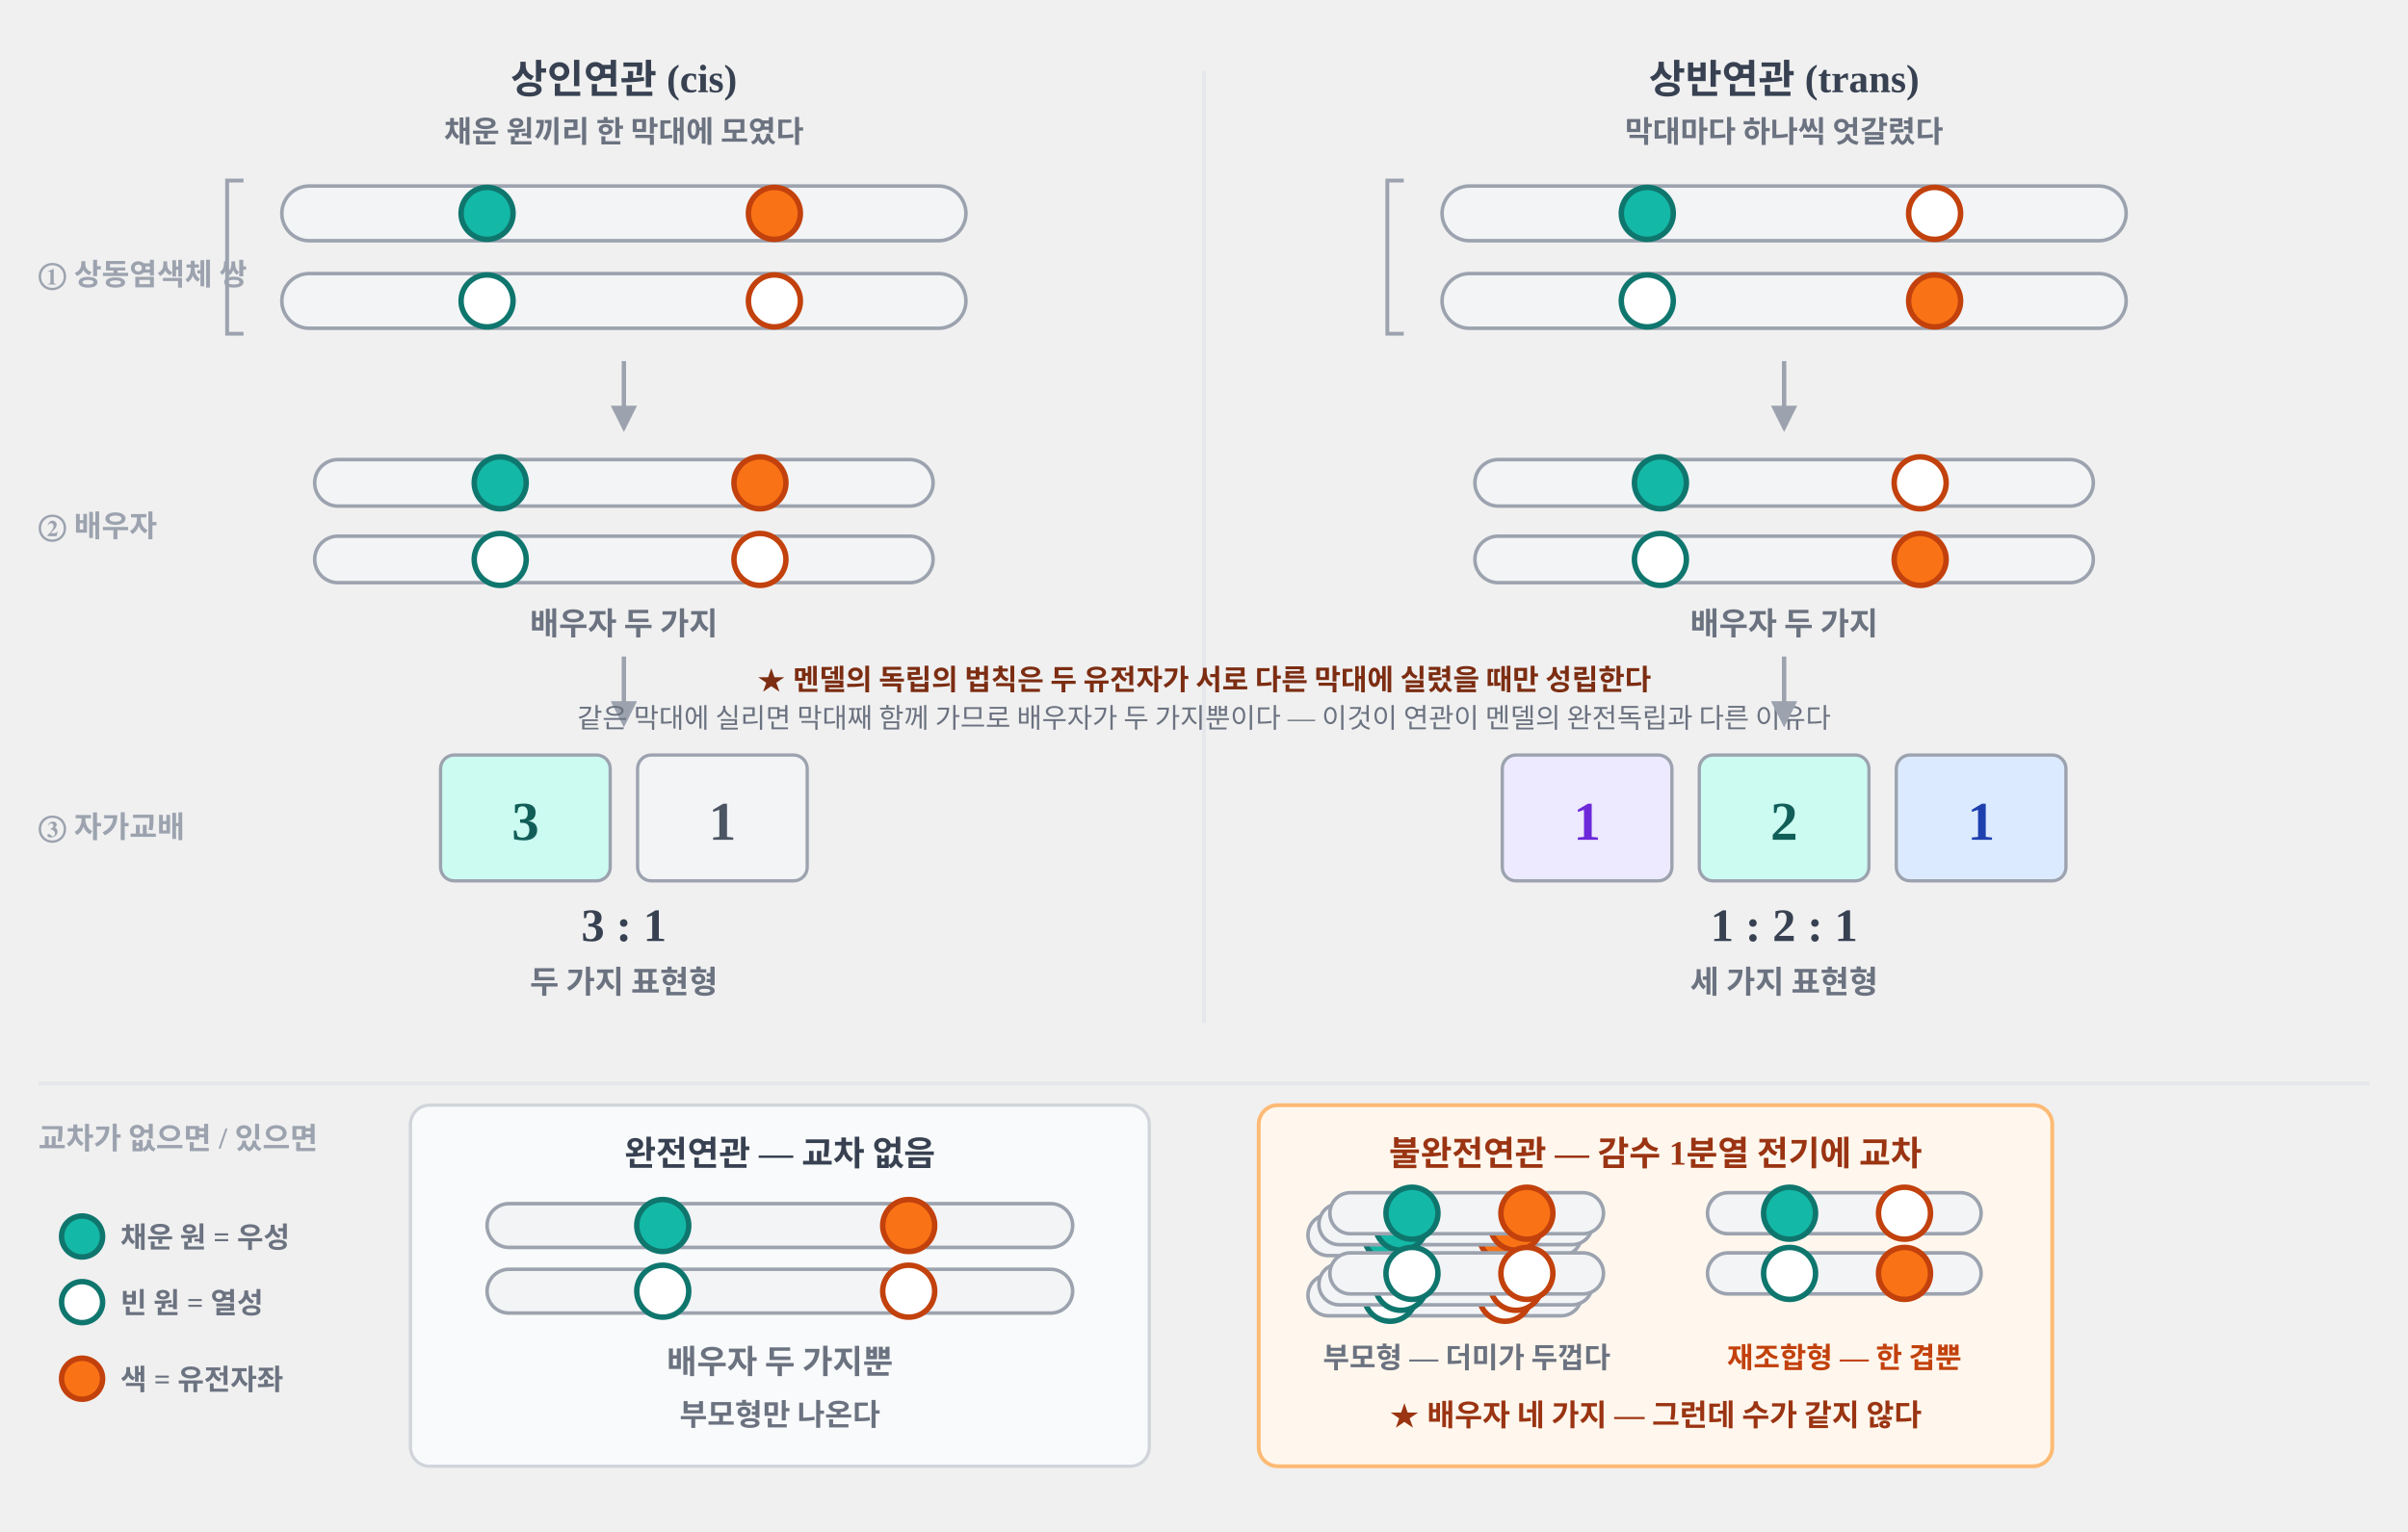
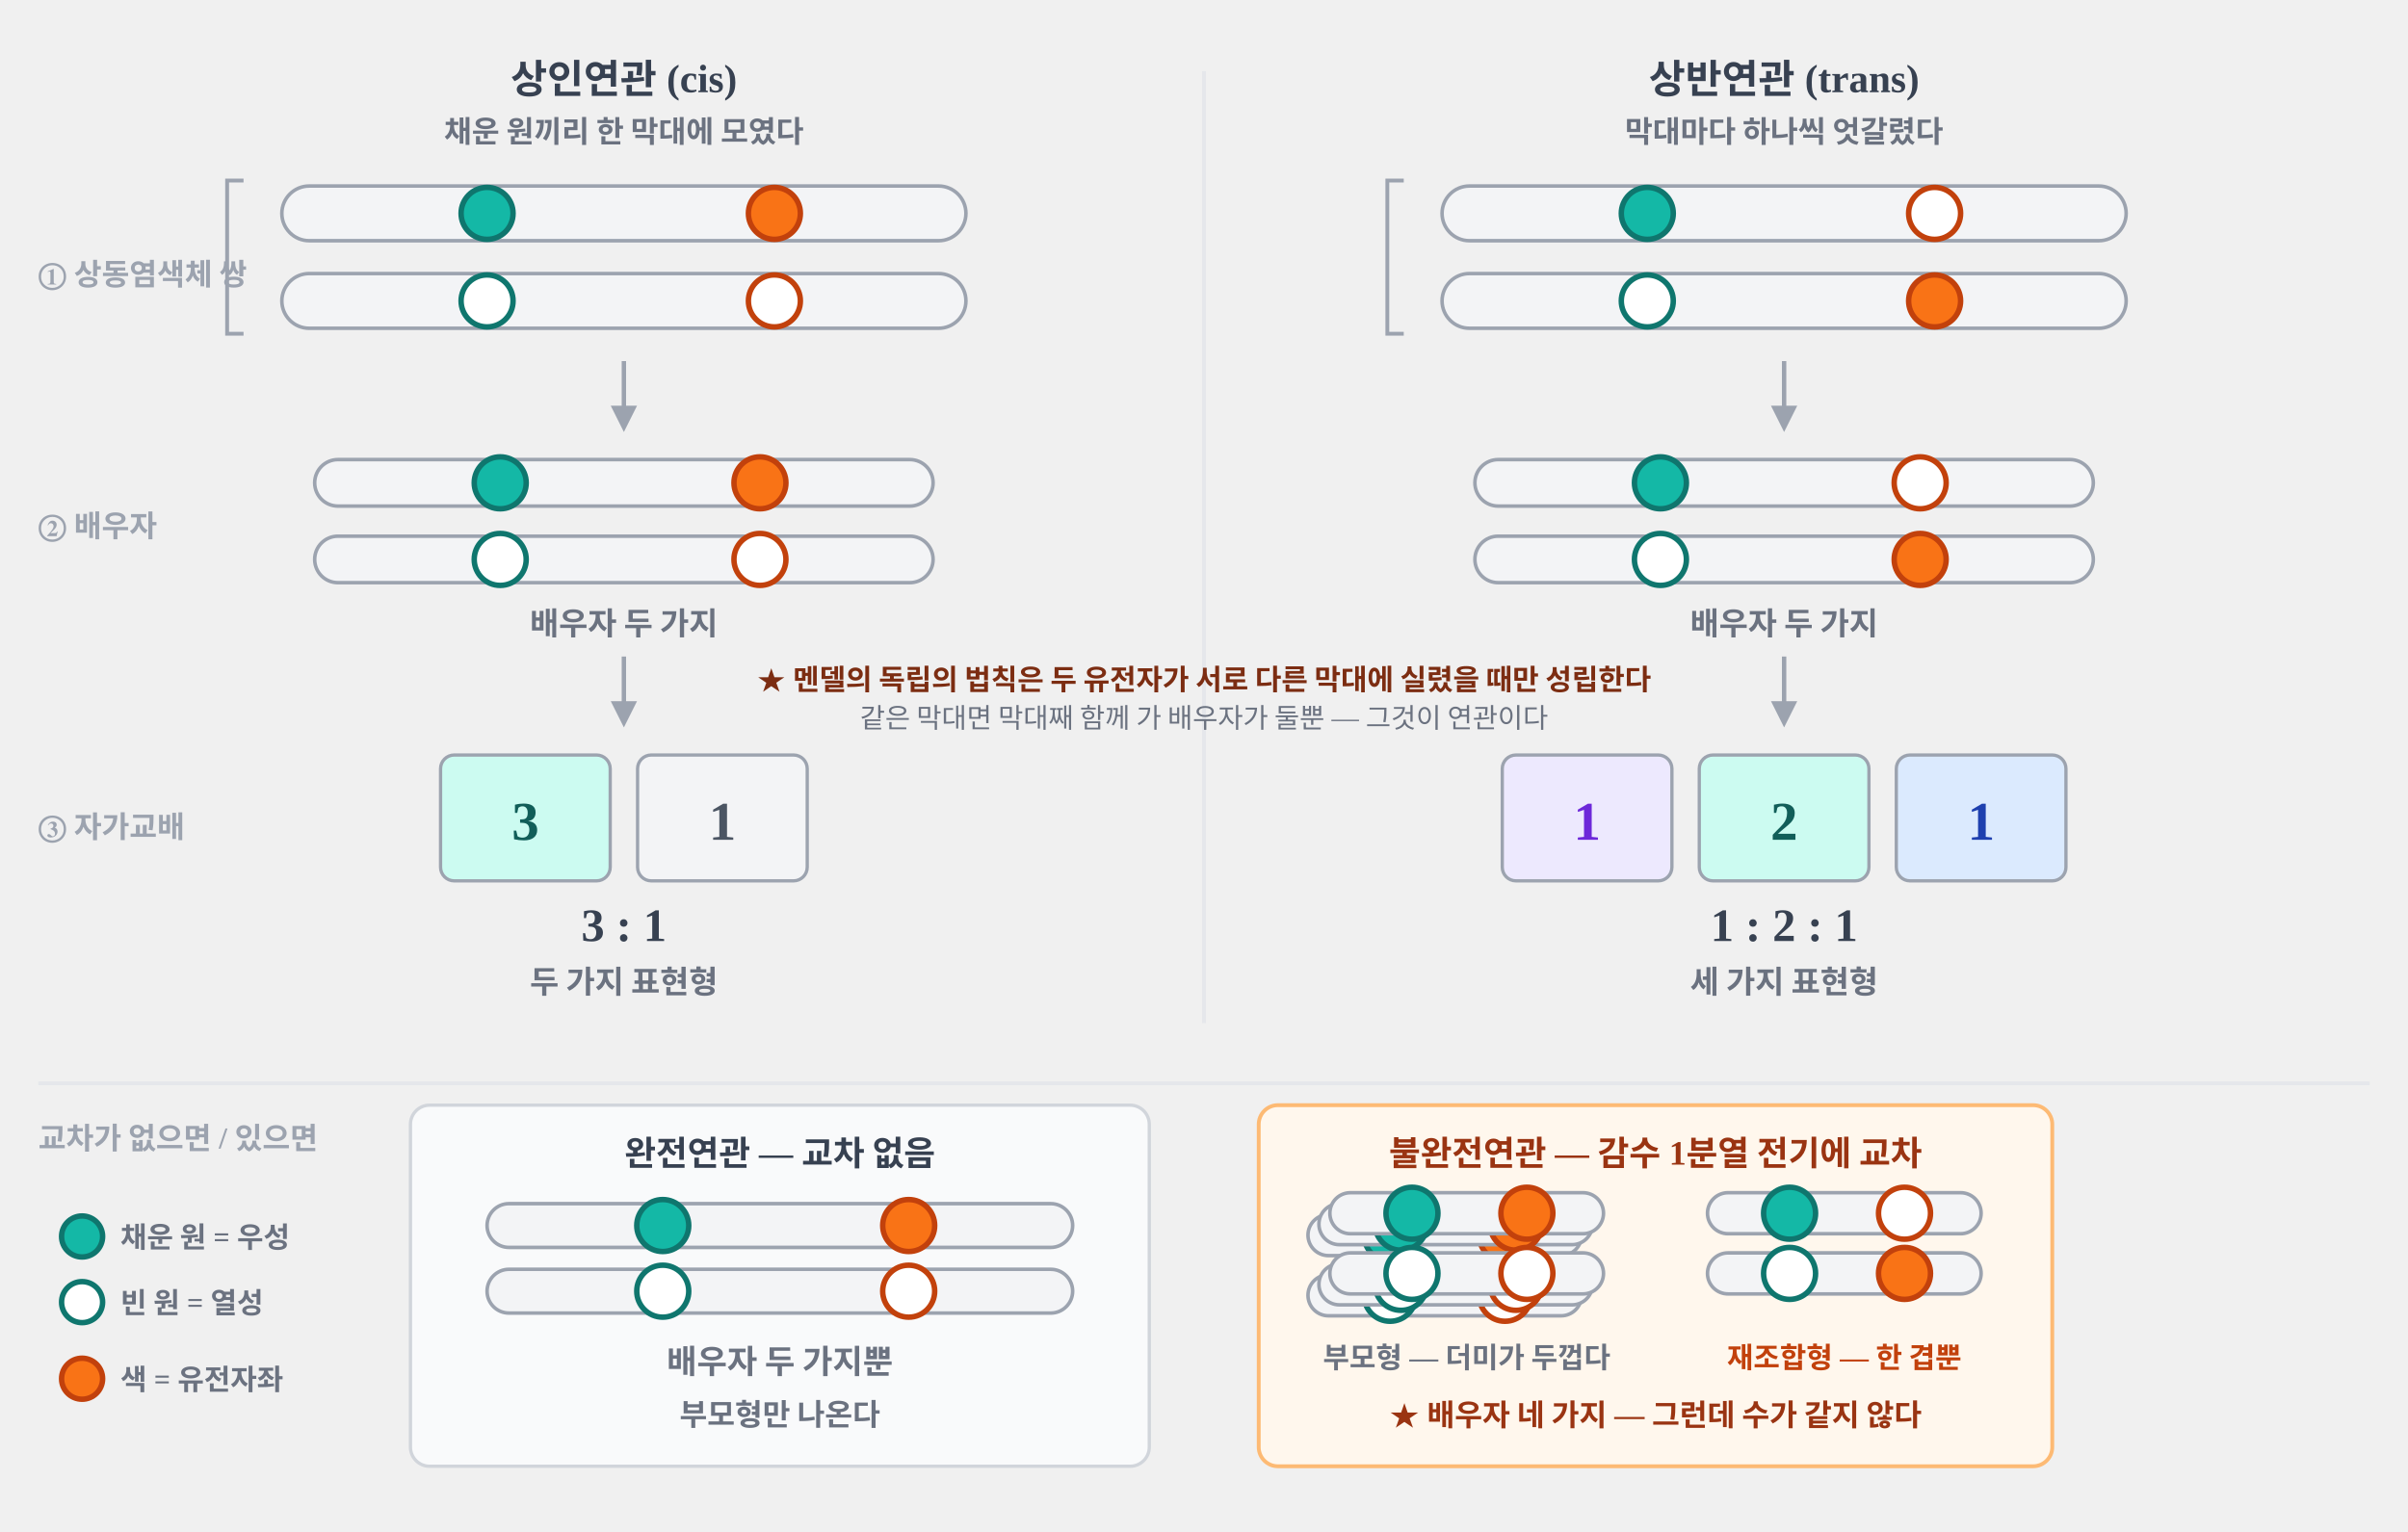
<svg viewBox="0 0 880 560" role="img" aria-labelledby="td5 dd5">
  <defs>
    <marker id="ar" viewBox="0 0 10 10" refX="8" refY="5" markerWidth="6" markerHeight="6" orient="auto">
      <path d="M0 0 L10 5 L0 10 z" fill="#9CA3AF" />
    </marker>
  </defs>
  <text x="228" y="34" text-anchor="middle" font-size="14.5" font-weight="700" fill="#374151">상인연관 (cis)</text>
  <text x="228" y="52" text-anchor="middle" font-size="11" font-weight="700" fill="#6B7280">채운 원끼리 한 막대에 모였다</text>
  <text x="652" y="34" text-anchor="middle" font-size="14.5" font-weight="700" fill="#374151">상반연관 (trans)</text>
  <text x="652" y="52" text-anchor="middle" font-size="11" font-weight="700" fill="#6B7280">막대마다 하나씩 엇갈렸다</text>
  <line x1="440" y1="26" x2="440" y2="374" stroke="#E5E7EB" stroke-width="1.4" />
  <text x="14" y="104" text-anchor="start" font-size="11" font-weight="700" fill="#9CA3AF">① 상동염색체 쌍</text>
  <text x="14" y="196" text-anchor="start" font-size="11" font-weight="700" fill="#9CA3AF">② 배우자</text>
  <text x="14" y="306" text-anchor="start" font-size="11" font-weight="700" fill="#9CA3AF">③ 자가교배</text>
  <rect x="103" y="68" width="250" height="20" rx="10" fill="#F3F4F6" stroke="#9CA3AF" stroke-width="1.3" />
  <circle cx="178" cy="78" r="9.5" fill="#14B8A6" stroke="#0F766E" stroke-width="2" />
  <circle cx="283" cy="78" r="9.5" fill="#F97316" stroke="#C2410C" stroke-width="2" />
  <rect x="103" y="100" width="250" height="20" rx="10" fill="#F3F4F6" stroke="#9CA3AF" stroke-width="1.3" />
  <circle cx="178" cy="110" r="9.5" fill="#FFFFFF" stroke="#0F766E" stroke-width="2" />
  <circle cx="283" cy="110" r="9.5" fill="#FFFFFF" stroke="#C2410C" stroke-width="2" />
  <path d="M89 66 L83 66 L83 122 L89 122" fill="none" stroke="#9CA3AF" stroke-width="1.4" />
  <path d="M228 132 L228 156" stroke="#9CA3AF" stroke-width="1.6" fill="none" marker-end="url(#ar)" />
  <rect x="115" y="168" width="226" height="17" rx="8.5" fill="#F3F4F6" stroke="#9CA3AF" stroke-width="1.3" />
  <circle cx="182.8" cy="176.5" r="9.5" fill="#14B8A6" stroke="#0F766E" stroke-width="2" />
  <circle cx="277.72" cy="176.5" r="9.5" fill="#F97316" stroke="#C2410C" stroke-width="2" />
  <rect x="115" y="196" width="226" height="17" rx="8.5" fill="#F3F4F6" stroke="#9CA3AF" stroke-width="1.3" />
  <circle cx="182.8" cy="204.5" r="9.5" fill="#FFFFFF" stroke="#0F766E" stroke-width="2" />
  <circle cx="277.72" cy="204.5" r="9.5" fill="#FFFFFF" stroke="#C2410C" stroke-width="2" />
  <text x="228" y="232" text-anchor="middle" font-size="11.5" font-weight="700" fill="#6B7280">배우자 두 가지</text>
  <path d="M228 240 L228 264" stroke="#9CA3AF" stroke-width="1.6" fill="none" marker-end="url(#ar)" />
  <text x="440" y="252" text-anchor="middle" font-size="10.5" font-weight="700" fill="#7C2D12">★ 멘델의 독립의 법칙은 두 유전자가 서로 다른 막대에 실렸을 때만 성립한다</text>
-   <text x="440" y="266" text-anchor="middle" font-size="10" fill="#6B7280">같은 막대에 실리면 막대째 함께 가므로 배우자가 두 가지뿐이다 — 이것이 연관이 멘델의 완전독립과 다른 이유다</text>
+   <text x="440" y="266" text-anchor="middle" font-size="10" fill="#6B7280">같은 막대면 막대째 함께 가 배우자가 둘뿐 — 그것이 연관이다</text>
  <rect x="161" y="276" width="62" height="46" rx="5" fill="#CCFBF1" stroke="#9CA3AF" stroke-width="1.2" />
  <text x="192" y="307" text-anchor="middle" font-size="20" font-weight="700" fill="#115E59">3</text>
  <rect x="233" y="276" width="62" height="46" rx="5" fill="#F3F4F6" stroke="#9CA3AF" stroke-width="1.2" />
  <text x="264" y="307" text-anchor="middle" font-size="20" font-weight="700" fill="#4B5563">1</text>
  <text x="228" y="344" text-anchor="middle" font-size="17" font-weight="700" fill="#374151">3 : 1</text>
  <text x="228" y="363" text-anchor="middle" font-size="11.5" font-weight="700" fill="#6B7280">두 가지 표현형</text>
  <rect x="527" y="68" width="250" height="20" rx="10" fill="#F3F4F6" stroke="#9CA3AF" stroke-width="1.3" />
  <circle cx="602" cy="78" r="9.5" fill="#14B8A6" stroke="#0F766E" stroke-width="2" />
  <circle cx="707" cy="78" r="9.5" fill="#FFFFFF" stroke="#C2410C" stroke-width="2" />
  <rect x="527" y="100" width="250" height="20" rx="10" fill="#F3F4F6" stroke="#9CA3AF" stroke-width="1.3" />
  <circle cx="602" cy="110" r="9.5" fill="#FFFFFF" stroke="#0F766E" stroke-width="2" />
  <circle cx="707" cy="110" r="9.5" fill="#F97316" stroke="#C2410C" stroke-width="2" />
  <path d="M513 66 L507 66 L507 122 L513 122" fill="none" stroke="#9CA3AF" stroke-width="1.4" />
  <path d="M652 132 L652 156" stroke="#9CA3AF" stroke-width="1.6" fill="none" marker-end="url(#ar)" />
  <rect x="539" y="168" width="226" height="17" rx="8.5" fill="#F3F4F6" stroke="#9CA3AF" stroke-width="1.3" />
  <circle cx="606.8" cy="176.5" r="9.5" fill="#14B8A6" stroke="#0F766E" stroke-width="2" />
  <circle cx="701.72" cy="176.5" r="9.5" fill="#FFFFFF" stroke="#C2410C" stroke-width="2" />
  <rect x="539" y="196" width="226" height="17" rx="8.5" fill="#F3F4F6" stroke="#9CA3AF" stroke-width="1.3" />
  <circle cx="606.8" cy="204.5" r="9.5" fill="#FFFFFF" stroke="#0F766E" stroke-width="2" />
  <circle cx="701.72" cy="204.5" r="9.5" fill="#F97316" stroke="#C2410C" stroke-width="2" />
  <text x="652" y="232" text-anchor="middle" font-size="11.5" font-weight="700" fill="#6B7280">배우자 두 가지</text>
  <path d="M652 240 L652 264" stroke="#9CA3AF" stroke-width="1.6" fill="none" marker-end="url(#ar)" />
  <rect x="549" y="276" width="62" height="46" rx="5" fill="#EDE9FE" stroke="#9CA3AF" stroke-width="1.2" />
  <text x="580" y="307" text-anchor="middle" font-size="20" font-weight="700" fill="#6D28D9">1</text>
  <rect x="621" y="276" width="62" height="46" rx="5" fill="#CCFBF1" stroke="#9CA3AF" stroke-width="1.2" />
  <text x="652" y="307" text-anchor="middle" font-size="20" font-weight="700" fill="#115E59">2</text>
  <rect x="693" y="276" width="62" height="46" rx="5" fill="#DBEAFE" stroke="#9CA3AF" stroke-width="1.2" />
  <text x="724" y="307" text-anchor="middle" font-size="20" font-weight="700" fill="#1E40AF">1</text>
  <text x="652" y="344" text-anchor="middle" font-size="17" font-weight="700" fill="#374151">1 : 2 : 1</text>
  <text x="652" y="363" text-anchor="middle" font-size="11.5" font-weight="700" fill="#6B7280">세 가지 표현형</text>
  <line x1="14" y1="396" x2="866" y2="396" stroke="#E5E7EB" stroke-width="1.4" />
  <text x="14" y="420" text-anchor="start" font-size="11" font-weight="700" fill="#9CA3AF">교차가 없으면 / 있으면</text>
  <rect x="150" y="404" width="270" height="132" rx="7" fill="#F9FAFB" stroke="#D1D5DB" stroke-width="1.2" />
  <text x="285" y="426" text-anchor="middle" font-size="12.5" font-weight="700" fill="#374151">완전연관 — 교차 없음</text>
  <rect x="178" y="440" width="214" height="16" rx="8" fill="#F3F4F6" stroke="#9CA3AF" stroke-width="1.3" />
  <circle cx="242.2" cy="448" r="9.5" fill="#14B8A6" stroke="#0F766E" stroke-width="2" />
  <circle cx="332.08" cy="448" r="9.5" fill="#F97316" stroke="#C2410C" stroke-width="2" />
  <rect x="178" y="464" width="214" height="16" rx="8" fill="#F3F4F6" stroke="#9CA3AF" stroke-width="1.3" />
  <circle cx="242.2" cy="472" r="9.5" fill="#FFFFFF" stroke="#0F766E" stroke-width="2" />
  <circle cx="332.08" cy="472" r="9.5" fill="#FFFFFF" stroke="#C2410C" stroke-width="2" />
  <text x="285" y="502" text-anchor="middle" font-size="12" font-weight="700" fill="#6B7280">배우자 두 가지뿐</text>
  <text x="285" y="521" text-anchor="middle" font-size="11" font-weight="700" fill="#6B7280">부모형만 나온다</text>
  <rect x="460" y="404" width="290" height="132" rx="7" fill="#FFF7ED" stroke="#FDBA74" stroke-width="1.4" />
  <text x="605" y="426" text-anchor="middle" font-size="12.5" font-weight="700" fill="#9A3412">불완전연관 — 감수 1분열 전기에 교차</text>
  <rect x="478" y="444" width="100" height="15" rx="7.5" fill="#F3F4F6" stroke="#9CA3AF" stroke-width="1.3" />
  <circle cx="508" cy="451.5" r="9.5" fill="#14B8A6" stroke="#0F766E" stroke-width="2" />
  <circle cx="550" cy="451.5" r="9.5" fill="#F97316" stroke="#C2410C" stroke-width="2" />
  <rect x="478" y="466" width="100" height="15" rx="7.5" fill="#F3F4F6" stroke="#9CA3AF" stroke-width="1.3" />
  <circle cx="508" cy="473.5" r="9.5" fill="#FFFFFF" stroke="#0F766E" stroke-width="2" />
  <circle cx="550" cy="473.5" r="9.5" fill="#FFFFFF" stroke="#C2410C" stroke-width="2" />
  <rect x="482" y="440" width="100" height="15" rx="7.5" fill="#F3F4F6" stroke="#9CA3AF" stroke-width="1.3" />
  <circle cx="512" cy="447.5" r="9.5" fill="#14B8A6" stroke="#0F766E" stroke-width="2" />
  <circle cx="554" cy="447.5" r="9.5" fill="#F97316" stroke="#C2410C" stroke-width="2" />
  <rect x="482" y="462" width="100" height="15" rx="7.5" fill="#F3F4F6" stroke="#9CA3AF" stroke-width="1.3" />
  <circle cx="512" cy="469.5" r="9.5" fill="#FFFFFF" stroke="#0F766E" stroke-width="2" />
  <circle cx="554" cy="469.5" r="9.5" fill="#FFFFFF" stroke="#C2410C" stroke-width="2" />
  <rect x="486" y="436" width="100" height="15" rx="7.5" fill="#F3F4F6" stroke="#9CA3AF" stroke-width="1.3" />
  <circle cx="516" cy="443.5" r="9.5" fill="#14B8A6" stroke="#0F766E" stroke-width="2" />
  <circle cx="558" cy="443.5" r="9.5" fill="#F97316" stroke="#C2410C" stroke-width="2" />
  <rect x="486" y="458" width="100" height="15" rx="7.5" fill="#F3F4F6" stroke="#9CA3AF" stroke-width="1.3" />
  <circle cx="516" cy="465.5" r="9.5" fill="#FFFFFF" stroke="#0F766E" stroke-width="2" />
  <circle cx="558" cy="465.5" r="9.5" fill="#FFFFFF" stroke="#C2410C" stroke-width="2" />
  <text x="536" y="500" text-anchor="middle" font-size="10.5" font-weight="700" fill="#6B7280">부모형 — 더미가 두껍다</text>
  <rect x="624" y="436" width="100" height="15" rx="7.5" fill="#F3F4F6" stroke="#9CA3AF" stroke-width="1.3" />
  <circle cx="654" cy="443.5" r="9.5" fill="#14B8A6" stroke="#0F766E" stroke-width="2" />
  <circle cx="696" cy="443.5" r="9.5" fill="#FFFFFF" stroke="#C2410C" stroke-width="2" />
  <rect x="624" y="458" width="100" height="15" rx="7.5" fill="#F3F4F6" stroke="#9CA3AF" stroke-width="1.3" />
  <circle cx="654" cy="465.5" r="9.5" fill="#FFFFFF" stroke="#0F766E" stroke-width="2" />
  <circle cx="696" cy="465.5" r="9.5" fill="#F97316" stroke="#C2410C" stroke-width="2" />
  <text x="674" y="500" text-anchor="middle" font-size="10.5" font-weight="700" fill="#C2410C">재조합형 — 한 겹뿐</text>
  <text x="605" y="521" text-anchor="middle" font-size="11" font-weight="700" fill="#9A3412">★ 배우자 네 가지 — 그런데 수가 같지 않다</text>
  <g>
    <circle cx="30" cy="452" r="7.5" fill="#14B8A6" stroke="#0F766E" stroke-width="2" />
    <circle cx="30" cy="476" r="7.5" fill="#FFFFFF" stroke="#0F766E" stroke-width="2" />
    <text x="44" y="456" text-anchor="start" font-size="10.5" font-weight="700" fill="#6B7280">채운 원 = 우성</text>
    <text x="44" y="480" text-anchor="start" font-size="10.5" font-weight="700" fill="#6B7280">빈 원 = 열성</text>
    <circle cx="30" cy="504" r="7.5" fill="#F97316" stroke="#C2410C" stroke-width="2" />
    <text x="44" y="508" text-anchor="start" font-size="10.5" font-weight="700" fill="#6B7280">색 = 유전자좌</text>
  </g>
</svg>
